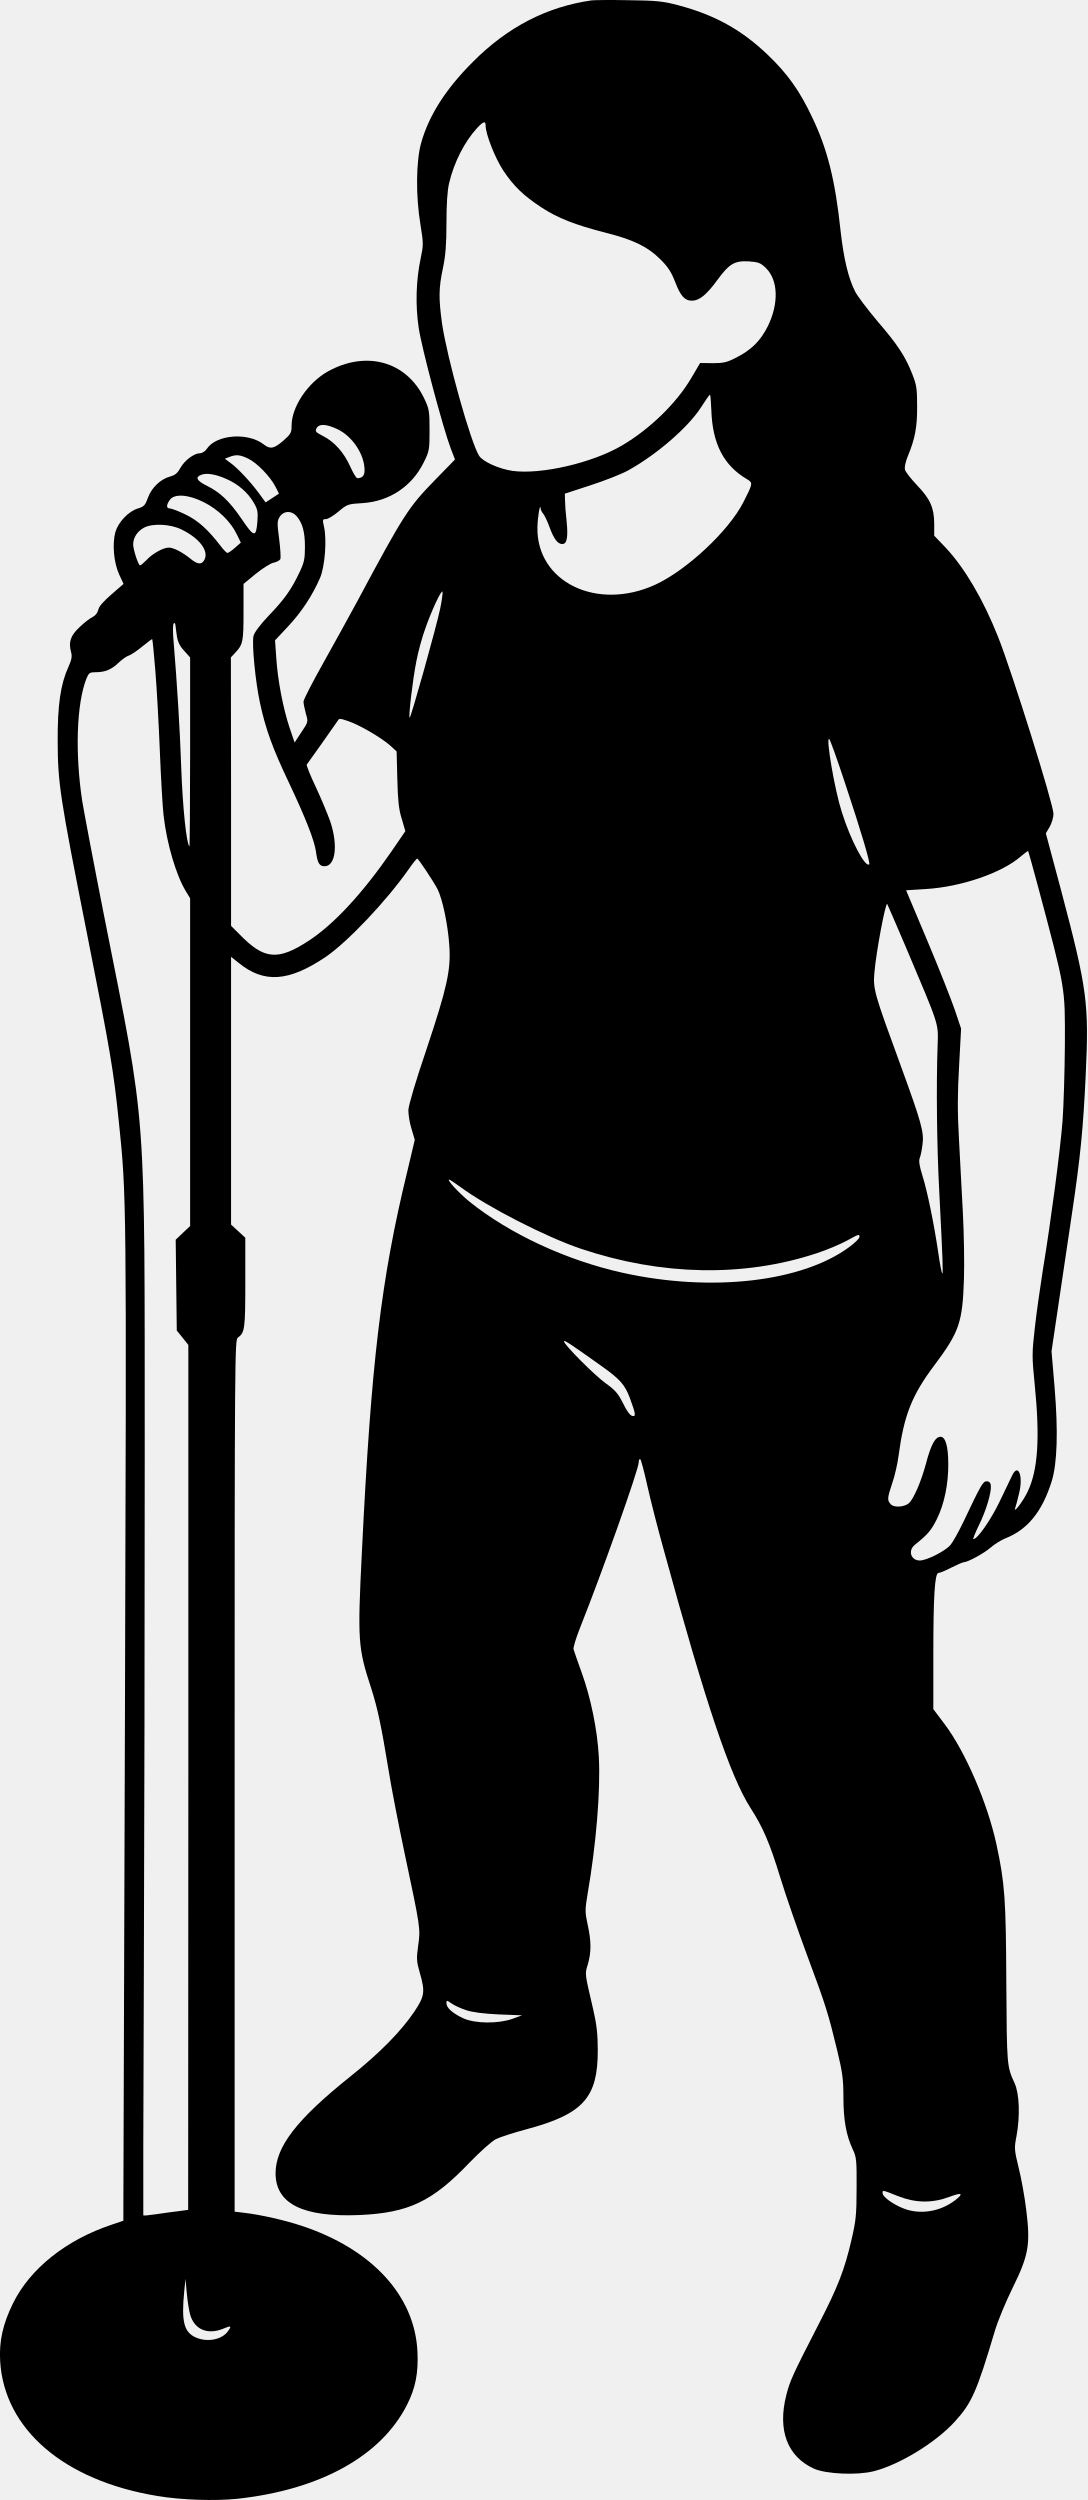
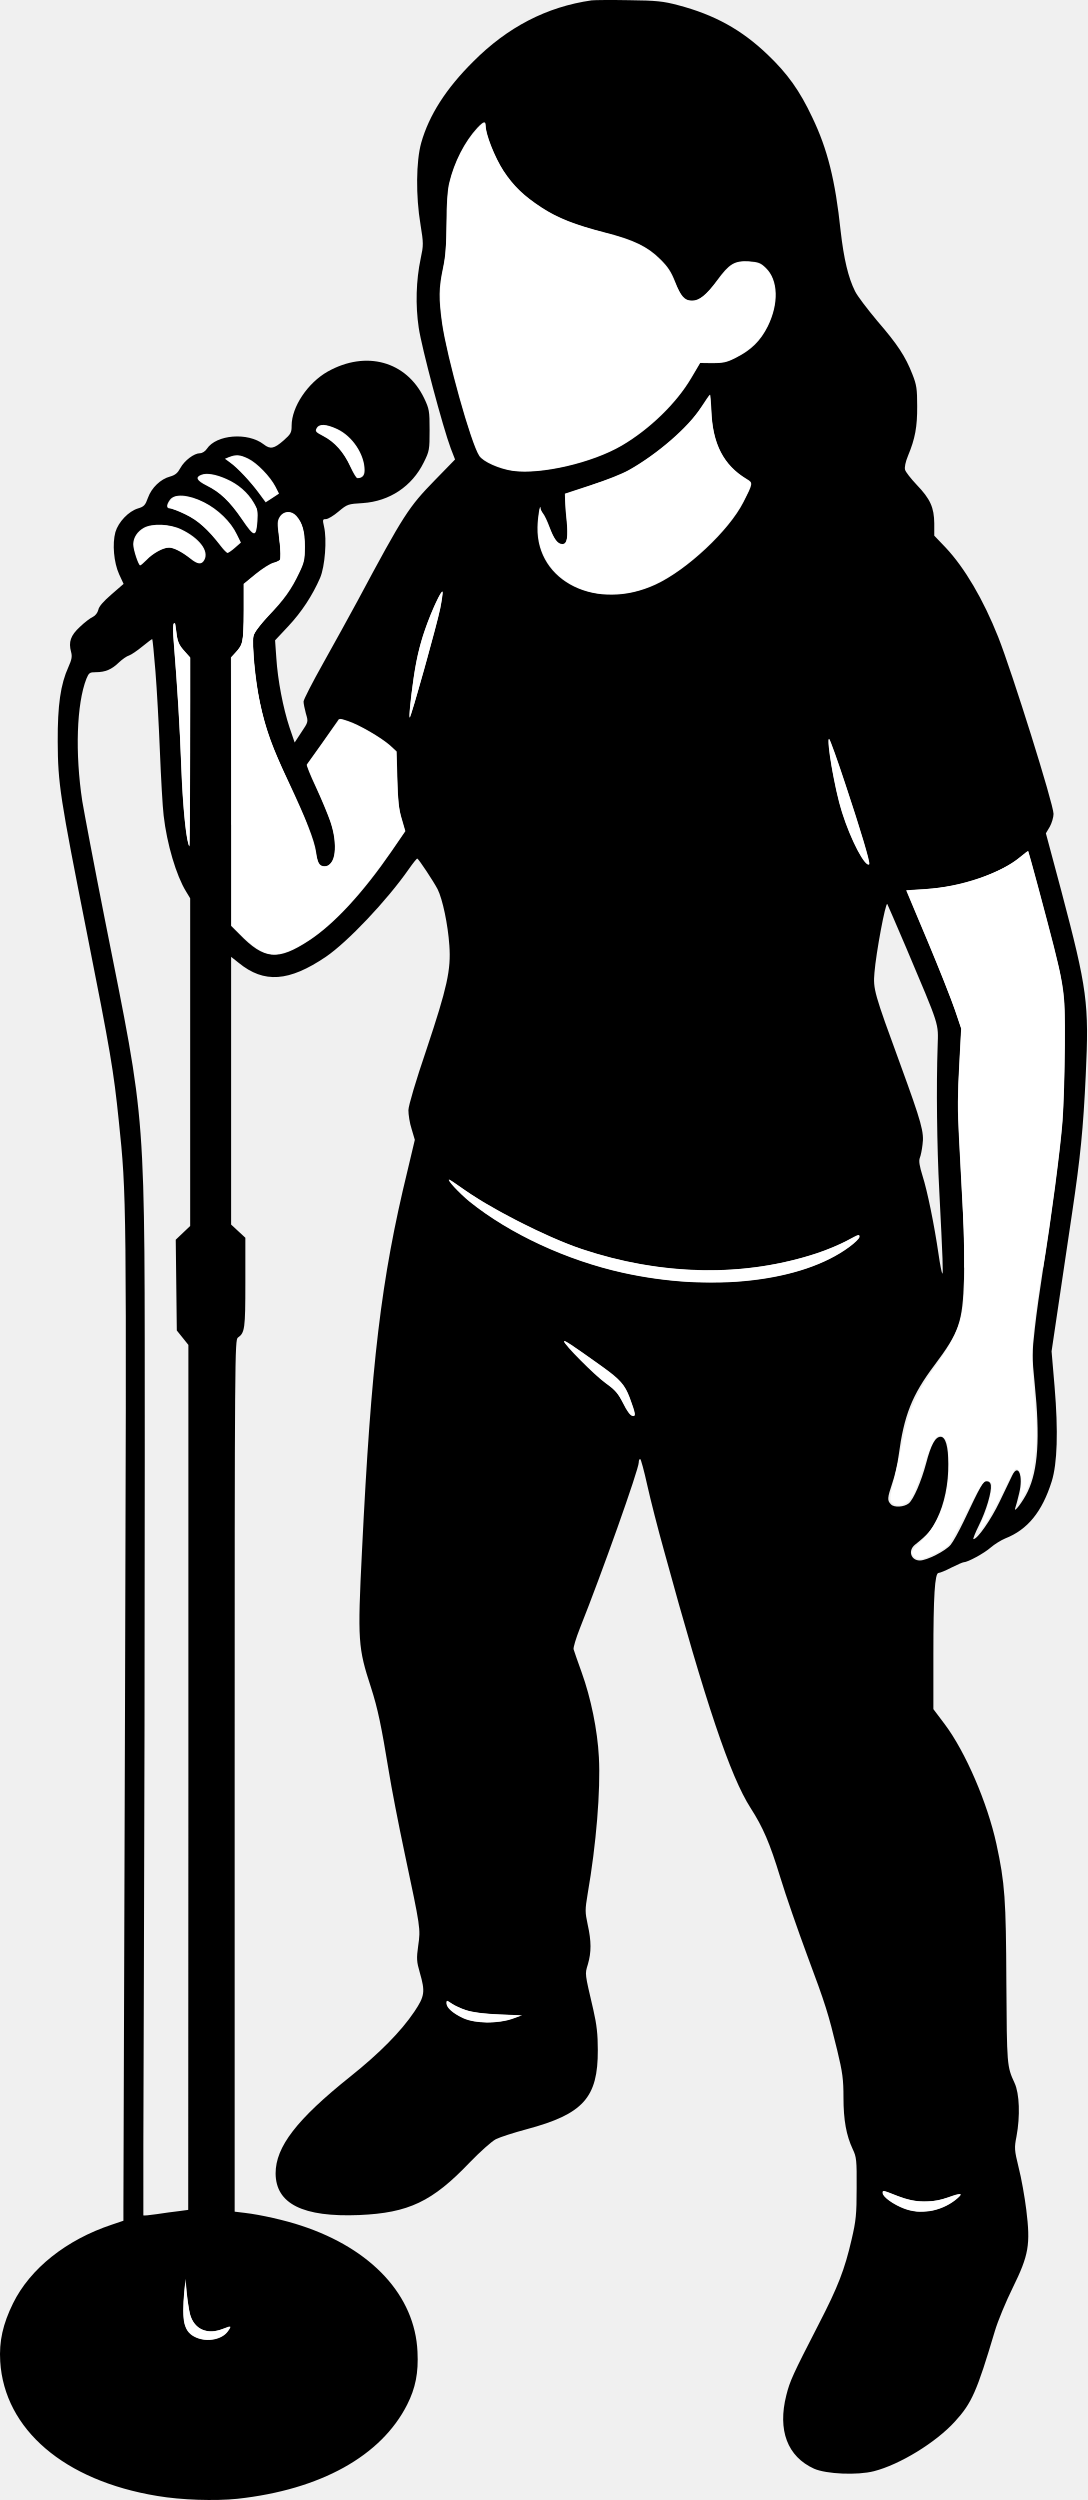
- <svg xmlns="http://www.w3.org/2000/svg" version="1.0" width="610.659pt" height="1404.395pt" viewBox="0 0 610.659 1404.395" preserveAspectRatio="xMidYMid meet">
-   <g transform="translate(-162.1985,1488.618) scale(0.1,-0.1)" fill="#000000" stroke="none">
-     <path d="M4945 14884 c-252 -36 -472 -150 -665 -344 -153 -152 -248 -301 -292 -456 -29 -104 -31 -299 -4 -460 17 -105 17 -115 1 -190 -26 -123 -30 -262 -11 -389 16 -111 136 -561 180 -678 l24 -62 -113 -116 c-148 -152 -174 -191 -435 -679 -46 -85 -133 -243 -193 -350 -60 -107 -110 -204 -110 -215 0 -11 6 -41 13 -67 14 -47 14 -47 -25 -105 l-38 -58 -29 85 c-36 109 -66 265 -74 390 l-7 99 74 79 c75 80 136 173 179 272 27 63 39 215 22 288 -9 39 -8 42 11 42 11 0 43 19 71 43 49 41 53 42 136 47 150 10 276 94 342 228 32 64 33 72 33 182 0 108 -2 119 -31 180 -100 207 -326 269 -541 149 -113 -64 -203 -199 -203 -304 0 -39 -4 -47 -46 -84 -53 -46 -74 -50 -111 -21 -89 69 -266 55 -319 -25 -9 -14 -26 -25 -39 -25 -33 0 -87 -41 -110 -83 -15 -28 -29 -40 -58 -48 -53 -14 -104 -63 -124 -119 -15 -42 -22 -50 -56 -60 -53 -16 -110 -76 -127 -133 -18 -66 -9 -171 21 -237 l25 -54 -68 -59 c-45 -39 -71 -68 -74 -87 -4 -16 -16 -32 -30 -39 -14 -6 -47 -31 -73 -56 -53 -49 -65 -85 -50 -141 7 -25 4 -43 -15 -85 -44 -97 -61 -214 -60 -419 1 -237 13 -312 164 -1075 132 -666 150 -773 179 -1055 44 -422 44 -423 35 -3290 -5 -1504 -9 -2770 -9 -2812 l0 -77 -65 -22 c-256 -85 -459 -247 -555 -442 -57 -116 -79 -213 -72 -327 24 -381 359 -669 882 -755 135 -23 324 -29 450 -16 467 51 808 240 954 529 47 93 64 179 58 297 -14 315 -257 578 -652 708 -89 30 -230 62 -317 72 l-58 7 0 2449 c0 2366 1 2448 18 2461 39 27 42 49 42 309 l0 252 -40 37 -40 37 0 752 0 752 43 -34 c142 -116 282 -106 489 34 122 83 343 316 467 494 23 33 44 59 47 58 9 -4 91 -128 114 -172 28 -56 58 -198 66 -316 10 -137 -13 -238 -127 -580 -62 -182 -102 -318 -103 -345 0 -25 7 -73 18 -106 l18 -61 -41 -173 c-149 -612 -204 -1079 -256 -2140 -25 -503 -22 -540 51 -764 38 -118 58 -215 100 -471 14 -88 54 -295 89 -460 89 -420 90 -423 76 -519 -10 -72 -9 -89 9 -151 31 -108 28 -132 -31 -220 -74 -110 -194 -232 -358 -363 -303 -242 -421 -396 -421 -545 1 -171 153 -247 470 -234 277 12 410 75 620 295 59 61 124 119 147 131 24 12 102 37 173 56 318 85 401 177 400 445 0 87 -6 142 -25 225 -49 211 -48 199 -31 256 20 68 20 130 -1 224 -15 71 -15 82 0 173 48 276 73 581 63 767 -8 153 -45 333 -97 477 -22 62 -43 120 -45 129 -3 8 13 62 36 120 123 308 330 891 330 930 0 11 3 19 8 19 4 0 22 -66 40 -148 18 -81 60 -246 94 -367 236 -863 372 -1267 486 -1445 70 -109 108 -197 167 -390 31 -102 99 -297 150 -435 105 -281 120 -330 170 -537 30 -124 35 -164 35 -265 0 -127 16 -213 52 -290 21 -44 23 -61 22 -218 0 -149 -4 -185 -28 -288 -39 -170 -77 -268 -185 -477 -146 -284 -162 -319 -182 -399 -50 -197 6 -345 156 -413 68 -30 242 -38 336 -14 145 37 348 161 455 279 95 104 123 168 224 507 17 58 63 168 101 245 90 183 100 242 76 437 -9 73 -28 180 -43 238 -24 99 -25 109 -12 175 21 113 17 240 -11 300 -43 93 -43 99 -46 560 -2 474 -8 561 -56 783 -50 229 -173 516 -290 672 l-64 85 0 305 c0 328 8 460 29 460 7 0 40 13 72 30 32 16 64 30 69 30 23 0 116 51 151 82 22 19 59 42 83 52 125 49 207 149 261 321 31 100 37 279 16 530 l-17 200 40 270 c22 149 56 376 75 505 47 315 63 477 77 777 19 404 9 480 -137 1033 l-87 325 22 37 c11 20 21 53 21 72 0 54 -232 794 -311 994 -84 211 -188 388 -295 502 l-64 67 0 69 c-1 89 -22 137 -99 217 -32 34 -62 72 -65 84 -4 13 2 44 17 80 39 94 52 161 51 278 0 95 -3 119 -27 179 -39 100 -83 167 -197 299 -55 66 -112 140 -125 167 -38 76 -63 181 -81 339 -30 285 -74 460 -159 637 -71 151 -139 246 -251 353 -146 140 -298 224 -503 278 -83 22 -120 26 -276 28 -99 2 -193 1 -210 -1z m-595 -703 c0 -49 54 -185 100 -254 58 -87 113 -140 215 -207 91 -59 187 -97 355 -140 159 -40 240 -79 311 -150 43 -42 62 -72 83 -126 31 -81 54 -107 95 -107 41 0 82 33 141 114 68 93 97 111 177 107 55 -4 67 -8 97 -37 70 -68 74 -200 11 -328 -41 -82 -93 -134 -182 -178 -48 -25 -70 -29 -128 -29 l-70 1 -50 -85 c-83 -141 -233 -287 -390 -379 -167 -98 -455 -164 -614 -142 -76 11 -165 51 -187 84 -47 71 -181 552 -209 745 -19 139 -19 197 5 309 15 71 20 133 20 255 0 106 5 182 15 224 28 118 87 233 158 310 35 37 47 40 47 13z m1268 -1599 c6 -188 69 -310 199 -387 36 -21 35 -24 -19 -130 -81 -160 -317 -381 -494 -463 -329 -151 -669 15 -663 322 1 56 15 140 18 107 0 -8 7 -22 14 -30 8 -9 24 -43 36 -76 25 -68 46 -95 72 -95 26 0 33 38 24 128 -5 43 -9 95 -9 116 l-1 39 147 48 c80 26 177 64 213 85 159 89 333 240 405 352 25 39 47 71 50 71 3 1 6 -38 8 -87z m-2102 -106 c86 -40 154 -143 154 -232 0 -30 -13 -44 -41 -44 -6 0 -23 29 -39 64 -35 79 -89 140 -152 172 -43 22 -47 27 -38 44 14 27 53 25 116 -4z m-500 -166 c50 -24 124 -101 153 -157 l20 -40 -38 -25 -37 -24 -38 52 c-47 64 -121 143 -161 171 l-30 22 25 10 c38 15 60 13 106 -9z m-121 -115 c64 -28 119 -75 152 -132 22 -37 25 -53 21 -104 -7 -94 -18 -93 -88 11 -70 102 -121 150 -197 188 -57 28 -66 48 -30 61 30 12 82 3 142 -24z m-128 -130 c80 -40 151 -109 185 -180 l23 -47 -33 -29 c-18 -16 -37 -29 -42 -29 -5 0 -22 17 -37 37 -71 93 -128 145 -199 179 -39 19 -79 34 -88 34 -20 0 -21 19 0 48 25 36 104 31 191 -13z m520 -77 c34 -39 48 -89 48 -173 0 -69 -4 -89 -32 -147 -44 -93 -84 -150 -174 -243 -48 -51 -79 -93 -83 -112 -10 -43 11 -258 36 -373 31 -147 72 -259 160 -444 98 -207 146 -331 155 -394 8 -63 19 -82 48 -82 62 0 77 118 32 252 -15 42 -51 129 -81 193 -31 65 -53 121 -51 126 3 4 42 58 85 119 44 62 84 119 89 127 7 14 13 14 57 -1 62 -20 187 -93 237 -137 l37 -34 4 -155 c3 -120 8 -171 25 -224 l20 -69 -76 -111 c-162 -236 -325 -412 -466 -504 -174 -114 -251 -107 -389 35 l-48 48 0 754 -1 754 24 26 c44 46 47 63 47 228 l0 159 68 56 c37 30 82 59 100 63 19 4 36 13 39 21 3 8 0 59 -7 114 -12 89 -11 101 4 124 21 33 65 35 93 4z m-646 -76 c102 -49 156 -122 129 -171 -15 -29 -39 -26 -80 8 -45 36 -93 61 -120 61 -30 0 -91 -33 -124 -69 -17 -17 -33 -31 -37 -31 -10 0 -39 89 -39 119 1 38 23 72 61 93 47 25 147 21 210 -10z m1454 -444 c-19 -94 -166 -620 -172 -614 -7 7 18 219 38 318 10 53 32 134 49 180 37 107 93 225 98 210 2 -6 -4 -49 -13 -94z m-1480 -151 c5 -36 16 -59 41 -86 l34 -38 0 -533 c0 -294 -2 -531 -4 -529 -17 17 -38 221 -46 445 -8 222 -21 440 -45 735 -2 36 -2 69 3 73 4 4 8 2 9 -6 1 -7 5 -35 8 -61z m-120 -203 c8 -98 19 -300 25 -449 6 -148 15 -310 21 -360 18 -159 71 -338 126 -427 l23 -38 0 -920 0 -921 -40 -38 -41 -39 3 -255 3 -255 33 -41 32 -40 0 -2430 -1 -2429 -52 -7 c-29 -3 -85 -11 -125 -17 -40 -6 -74 -9 -75 -7 -1 2 0 607 3 1344 3 737 5 2051 5 2920 -1 2004 13 1820 -225 3020 -60 303 -116 600 -126 660 -41 270 -32 547 23 688 14 34 19 37 53 37 53 0 89 15 130 55 19 18 45 36 57 39 12 4 46 27 75 51 29 24 54 42 55 41 2 -2 10 -83 18 -182z m3874 -627 c89 -267 143 -449 136 -456 -22 -21 -104 134 -154 293 -40 123 -91 423 -71 411 5 -3 45 -114 89 -248z m1082 -573 c159 -597 154 -567 153 -899 -1 -148 -7 -340 -13 -425 -13 -166 -64 -554 -111 -840 -15 -96 -36 -242 -45 -325 -16 -140 -16 -161 -1 -311 31 -307 19 -486 -39 -607 -26 -55 -82 -128 -70 -92 4 11 14 48 22 83 24 97 -5 171 -39 100 -9 -18 -41 -85 -71 -148 -49 -102 -124 -210 -147 -210 -4 0 10 35 31 78 41 82 72 188 67 225 -2 14 -10 22 -23 22 -21 0 -32 -19 -131 -228 -26 -54 -58 -112 -72 -129 -29 -35 -134 -88 -173 -88 -50 0 -68 55 -28 88 74 59 92 81 124 145 42 85 65 198 64 310 0 98 -16 152 -43 152 -30 0 -54 -43 -82 -150 -27 -101 -70 -201 -97 -224 -26 -21 -82 -25 -100 -6 -22 22 -21 35 7 119 14 39 30 109 36 156 30 225 74 338 201 507 140 187 158 240 166 483 3 91 0 258 -6 373 -6 114 -16 300 -22 415 -9 156 -8 258 1 414 l11 206 -35 104 c-19 56 -88 231 -154 388 l-120 285 112 7 c197 12 425 90 531 182 22 19 41 33 43 31 1 -1 25 -87 53 -191z m-740 -349 c192 -454 182 -423 178 -555 -8 -223 -4 -568 9 -810 20 -392 23 -474 17 -468 -3 3 -13 52 -21 109 -24 165 -63 356 -90 440 -17 55 -22 84 -15 101 5 12 12 46 15 74 10 68 -5 123 -124 449 -148 404 -154 425 -146 517 9 112 62 395 72 386 1 -2 49 -111 105 -243z m-2508 -1343 c156 -116 489 -286 683 -351 452 -152 917 -160 1324 -25 58 19 133 51 168 70 71 39 72 39 72 21 0 -8 -26 -33 -57 -56 -266 -197 -776 -255 -1272 -145 -317 70 -637 219 -862 400 -60 49 -129 124 -114 124 3 0 29 -17 58 -38z m804 -1014 c98 -70 125 -101 152 -172 34 -92 37 -109 15 -104 -12 2 -32 29 -52 71 -28 56 -45 75 -97 112 -64 46 -235 218 -235 236 0 10 35 -13 217 -143z m-767 -3614 c37 -12 98 -20 185 -24 l130 -5 -55 -20 c-80 -28 -208 -27 -275 3 -60 28 -95 59 -95 84 0 19 1 19 28 0 15 -11 52 -28 82 -38z m2425 -1044 c100 -40 194 -41 290 -5 72 27 83 20 31 -20 -83 -63 -194 -81 -286 -46 -60 23 -120 66 -120 87 0 18 -3 19 85 -16z m-3975 -666 c24 -84 98 -116 187 -79 43 18 48 16 26 -14 -32 -47 -114 -64 -178 -37 -70 29 -85 90 -68 261 l7 70 7 -78 c4 -43 12 -98 19 -123z" />
+ <svg xmlns="http://www.w3.org/2000/svg" version="1.0" width="610.646pt" height="1404.384pt" viewBox="0 0 610.646 1404.384" preserveAspectRatio="xMidYMid" id="svg1">
+   <defs id="defs1" />
+   <g transform="matrix(0.1,0,0,-0.1,-162.1742,1488.609)" fill="#000000" stroke="none" id="g1">
+     <path d="m 4945,14884 c -252,-36 -472,-150 -665,-344 -153,-152 -248,-301 -292,-456 -29,-104 -31,-299 -4,-460 17,-105 17,-115 1,-190 -26,-123 -30,-262 -11,-389 16,-111 136,-561 180,-678 l 24,-62 -113,-116 c -148,-152 -174,-191 -435,-679 -46,-85 -133,-243 -193,-350 -60,-107 -110,-204 -110,-215 0,-11 6,-41 13,-67 14,-47 14,-47 -25,-105 l -38,-58 -29,85 c -36,109 -66,265 -74,390 l -7,99 74,79 c 75,80 136,173 179,272 27,63 39,215 22,288 -9,39 -8,42 11,42 11,0 43,19 71,43 49,41 53,42 136,47 150,10 276,94 342,228 32,64 33,72 33,182 0,108 -2,119 -31,180 -100,207 -326,269 -541,149 -113,-64 -203,-199 -203,-304 0,-39 -4,-47 -46,-84 -53,-46 -74,-50 -111,-21 -89,69 -266,55 -319,-25 -9,-14 -26,-25 -39,-25 -33,0 -87,-41 -110,-83 -15,-28 -29,-40 -58,-48 -53,-14 -104,-63 -124,-119 -15,-42 -22,-50 -56,-60 -53,-16 -110,-76 -127,-133 -18,-66 -9,-171 21,-237 l 25,-54 -68,-59 c -45,-39 -71,-68 -74,-87 -4,-16 -16,-32 -30,-39 -14,-6 -47,-31 -73,-56 -53,-49 -65,-85 -50,-141 7,-25 4,-43 -15,-85 -44,-97 -61,-214 -60,-419 1,-237 13,-312 164,-1075 132,-666 150,-773 179,-1055 44,-422 44,-423 35,-3290 -5,-1504 -9,-2770 -9,-2812 v -77 l -65,-22 c -256,-85 -459,-247 -555,-442 -57,-116 -79,-213 -72,-327 24,-381 359,-669 882,-755 135,-23 324,-29 450,-16 467,51 808,240 954,529 47,93 64,179 58,297 -14,315 -257,578 -652,708 -89,30 -230,62 -317,72 l -58,7 v 2449 c 0,2366 1,2448 18,2461 39,27 42,49 42,309 v 252 l -40,37 -40,37 v 752 752 l 43,-34 c 142,-116 282,-106 489,34 122,83 343,316 467,494 23,33 44,59 47,58 9,-4 91,-128 114,-172 28,-56 58,-198 66,-316 10,-137 -13,-238 -127,-580 -62,-182 -102,-318 -103,-345 0,-25 7,-73 18,-106 l 18,-61 -41,-173 c -149,-612 -204,-1079 -256,-2140 -25,-503 -22,-540 51,-764 38,-118 58,-215 100,-471 14,-88 54,-295 89,-460 89,-420 90,-423 76,-519 -10,-72 -9,-89 9,-151 31,-108 28,-132 -31,-220 -74,-110 -194,-232 -358,-363 -303,-242 -421,-396 -421,-545 1,-171 153,-247 470,-234 277,12 410,75 620,295 59,61 124,119 147,131 24,12 102,37 173,56 318,85 401,177 400,445 0,87 -6,142 -25,225 -49,211 -48,199 -31,256 20,68 20,130 -1,224 -15,71 -15,82 0,173 48,276 73,581 63,767 -8,153 -45,333 -97,477 -22,62 -43,120 -45,129 -3,8 13,62 36,120 123,308 330,891 330,930 0,11 3,19 8,19 4,0 22,-66 40,-148 18,-81 60,-246 94,-367 236,-863 372,-1267 486,-1445 70,-109 108,-197 167,-390 31,-102 99,-297 150,-435 105,-281 120,-330 170,-537 30,-124 35,-164 35,-265 0,-127 16,-213 52,-290 21,-44 23,-61 22,-218 0,-149 -4,-185 -28,-288 -39,-170 -77,-268 -185,-477 -146,-284 -162,-319 -182,-399 -50,-197 6,-345 156,-413 68,-30 242,-38 336,-14 145,37 348,161 455,279 95,104 123,168 224,507 17,58 63,168 101,245 90,183 100,242 76,437 -9,73 -28,180 -43,238 -24,99 -25,109 -12,175 21,113 17,240 -11,300 -43,93 -43,99 -46,560 -2,474 -8,561 -56,783 -50,229 -173,516 -290,672 l -64,85 v 305 c 0,328 8,460 29,460 7,0 40,13 72,30 32,16 64,30 69,30 23,0 116,51 151,82 22,19 59,42 83,52 125,49 207,149 261,321 31,100 37,279 16,530 l -17,200 40,270 c 22,149 56,376 75,505 47,315 63,477 77,777 19,404 9,480 -137,1033 l -87,325 22,37 c 11,20 21,53 21,72 0,54 -232,794 -311,994 -84,211 -188,388 -295,502 l -64,67 v 69 c -1,89 -22,137 -99,217 -32,34 -62,72 -65,84 -4,13 2,44 17,80 39,94 52,161 51,278 0,95 -3,119 -27,179 -39,100 -83,167 -197,299 -55,66 -112,140 -125,167 -38,76 -63,181 -81,339 -30,285 -74,460 -159,637 -71,151 -139,246 -251,353 -146,140 -298,224 -503,278 -83,22 -120,26 -276,28 -99,2 -193,1 -210,-1 z m -595,-703 c 0,-49 54,-185 100,-254 58,-87 113,-140 215,-207 91,-59 187,-97 355,-140 159,-40 240,-79 311,-150 43,-42 62,-72 83,-126 31,-81 54,-107 95,-107 41,0 82,33 141,114 68,93 97,111 177,107 55,-4 67,-8 97,-37 70,-68 74,-200 11,-328 -41,-82 -93,-134 -182,-178 -48,-25 -70,-29 -128,-29 l -70,1 -50,-85 c -83,-141 -233,-287 -390,-379 -167,-98 -455,-164 -614,-142 -76,11 -165,51 -187,84 -47,71 -181,552 -209,745 -19,139 -19,197 5,309 15,71 20,133 20,255 0,106 5,182 15,224 28,118 87,233 158,310 35,37 47,40 47,13 z m 1268,-1599 c 6,-188 69,-310 199,-387 36,-21 35,-24 -19,-130 -81,-160 -317,-381 -494,-463 -329,-151 -669,15 -663,322 1,56 15,140 18,107 0,-8 7,-22 14,-30 8,-9 24,-43 36,-76 25,-68 46,-95 72,-95 26,0 33,38 24,128 -5,43 -9,95 -9,116 l -1,39 147,48 c 80,26 177,64 213,85 159,89 333,240 405,352 25,39 47,71 50,71 3,1 6,-38 8,-87 z m -2102,-106 c 86,-40 154,-143 154,-232 0,-30 -13,-44 -41,-44 -6,0 -23,29 -39,64 -35,79 -89,140 -152,172 -43,22 -47,27 -38,44 14,27 53,25 116,-4 z m -500,-166 c 50,-24 124,-101 153,-157 l 20,-40 -38,-25 -37,-24 -38,52 c -47,64 -121,143 -161,171 l -30,22 25,10 c 38,15 60,13 106,-9 z m -121,-115 c 64,-28 119,-75 152,-132 22,-37 25,-53 21,-104 -7,-94 -18,-93 -88,11 -70,102 -121,150 -197,188 -57,28 -66,48 -30,61 30,12 82,3 142,-24 z m -128,-130 c 80,-40 151,-109 185,-180 l 23,-47 -33,-29 c -18,-16 -37,-29 -42,-29 -5,0 -22,17 -37,37 -71,93 -128,145 -199,179 -39,19 -79,34 -88,34 -20,0 -21,19 0,48 25,36 104,31 191,-13 z m 520,-77 c 34,-39 48,-89 48,-173 0,-69 -4,-89 -32,-147 -44,-93 -84,-150 -174,-243 -48,-51 -79,-93 -83,-112 -10,-43 11,-258 36,-373 31,-147 72,-259 160,-444 98,-207 146,-331 155,-394 8,-63 19,-82 48,-82 62,0 77,118 32,252 -15,42 -51,129 -81,193 -31,65 -53,121 -51,126 3,4 42,58 85,119 44,62 84,119 89,127 7,14 13,14 57,-1 62,-20 187,-93 237,-137 l 37,-34 4,-155 c 3,-120 8,-171 25,-224 l 20,-69 -76,-111 c -162,-236 -325,-412 -466,-504 -174,-114 -251,-107 -389,35 l -48,48 v 754 l -1,754 24,26 c 44,46 47,63 47,228 v 159 l 68,56 c 37,30 82,59 100,63 19,4 36,13 39,21 3,8 0,59 -7,114 -12,89 -11,101 4,124 21,33 65,35 93,4 z m -646,-76 c 102,-49 156,-122 129,-171 -15,-29 -39,-26 -80,8 -45,36 -93,61 -120,61 -30,0 -91,-33 -124,-69 -17,-17 -33,-31 -37,-31 -10,0 -39,89 -39,119 1,38 23,72 61,93 47,25 147,21 210,-10 z m 1454,-444 c -19,-94 -166,-620 -172,-614 -7,7 18,219 38,318 10,53 32,134 49,180 37,107 93,225 98,210 2,-6 -4,-49 -13,-94 z m -1480,-151 c 5,-36 16,-59 41,-86 l 34,-38 v -533 c 0,-294 -2,-531 -4,-529 -17,17 -38,221 -46,445 -8,222 -21,440 -45,735 -2,36 -2,69 3,73 4,4 8,2 9,-6 1,-7 5,-35 8,-61 z m -120,-203 c 8,-98 19,-300 25,-449 6,-148 15,-310 21,-360 18,-159 71,-338 126,-427 l 23,-38 v -920 -921 l -40,-38 -41,-39 3,-255 3,-255 33,-41 32,-40 V 4901 l -1,-2429 -52,-7 c -29,-3 -85,-11 -125,-17 -40,-6 -74,-9 -75,-7 -1,2 0,607 3,1344 3,737 5,2051 5,2920 -1,2004 13,1820 -225,3020 -60,303 -116,600 -126,660 -41,270 -32,547 23,688 14,34 19,37 53,37 53,0 89,15 130,55 19,18 45,36 57,39 12,4 46,27 75,51 29,24 54,42 55,41 2,-2 10,-83 18,-182 z m 3874,-627 c 89,-267 143,-449 136,-456 -22,-21 -104,134 -154,293 -40,123 -91,423 -71,411 5,-3 45,-114 89,-248 z m 1082,-573 c 159,-597 154,-567 153,-899 -1,-148 -7,-340 -13,-425 -13,-166 -64,-554 -111,-840 -15,-96 -36,-242 -45,-325 -16,-140 -16,-161 -1,-311 31,-307 19,-486 -39,-607 -26,-55 -82,-128 -70,-92 4,11 14,48 22,83 24,97 -5,171 -39,100 -9,-18 -41,-85 -71,-148 -49,-102 -124,-210 -147,-210 -4,0 10,35 31,78 41,82 72,188 67,225 -2,14 -10,22 -23,22 -21,0 -32,-19 -131,-228 -26,-54 -58,-112 -72,-129 -29,-35 -134,-88 -173,-88 -50,0 -68,55 -28,88 74,59 92,81 124,145 42,85 65,198 64,310 0,98 -16,152 -43,152 -30,0 -54,-43 -82,-150 -27,-101 -70,-201 -97,-224 -26,-21 -82,-25 -100,-6 -22,22 -21,35 7,119 14,39 30,109 36,156 30,225 74,338 201,507 140,187 158,240 166,483 3,91 0,258 -6,373 -6,114 -16,300 -22,415 -9,156 -8,258 1,414 l 11,206 -35,104 c -19,56 -88,231 -154,388 l -120,285 112,7 c 197,12 425,90 531,182 22,19 41,33 43,31 1,-1 25,-87 53,-191 z m -740,-349 c 192,-454 182,-423 178,-555 -8,-223 -4,-568 9,-810 20,-392 23,-474 17,-468 -3,3 -13,52 -21,109 -24,165 -63,356 -90,440 -17,55 -22,84 -15,101 5,12 12,46 15,74 10,68 -5,123 -124,449 -148,404 -154,425 -146,517 9,112 62,395 72,386 1,-2 49,-111 105,-243 z M 4203,8222 c 156,-116 489,-286 683,-351 452,-152 917,-160 1324,-25 58,19 133,51 168,70 71,39 72,39 72,21 0,-8 -26,-33 -57,-56 -266,-197 -776,-255 -1272,-145 -317,70 -637,219 -862,400 -60,49 -129,124 -114,124 3,0 29,-17 58,-38 z m 804,-1014 c 98,-70 125,-101 152,-172 34,-92 37,-109 15,-104 -12,2 -32,29 -52,71 -28,56 -45,75 -97,112 -64,46 -235,218 -235,236 0,10 35,-13 217,-143 z M 4240,3594 c 37,-12 98,-20 185,-24 l 130,-5 -55,-20 c -80,-28 -208,-27 -275,3 -60,28 -95,59 -95,84 0,19 1,19 28,0 15,-11 52,-28 82,-38 z M 6665,2550 c 100,-40 194,-41 290,-5 72,27 83,20 31,-20 -83,-63 -194,-81 -286,-46 -60,23 -120,66 -120,87 0,18 -3,19 85,-16 z M 2690,1884 c 24,-84 98,-116 187,-79 43,18 48,16 26,-14 -32,-47 -114,-64 -178,-37 -70,29 -85,90 -68,261 l 7,70 7,-78 c 4,-43 12,-98 19,-123 z" id="path1" />
  </g>
+   <path style="fill:#ffffff;stroke-width:0.411" d="m 288.873,264.396 c -6.267,-0.815 -14.846,-4.196 -18.095,-7.131 -1.924,-1.738 -3.231,-4.579 -6.355,-13.804 -4.67,-13.792 -12.011,-41.377 -14.658,-55.078 -2.739,-14.177 -3.162,-25.598 -1.286,-34.732 1.83,-8.91 2.092,-11.792 2.465,-27.128 0.203,-8.364 0.568,-16.798 0.811,-18.741 1.56,-12.495 8.625,-27.467 16.941,-35.902 3.65,-3.702 3.778,-3.695 4.163,0.255 0.59,6.054 6.732,19.888 11.977,26.978 4.932,6.666 10.105,11.471 18.115,16.827 9.506,6.355 17.992,9.826 35.554,14.541 18.29,4.91 24.997,8.159 32.607,15.798 3.849,3.864 5.223,5.985 8.057,12.447 3.691,8.416 5.007,9.934 8.892,10.256 4.48,0.372 8.006,-2.327 15.276,-11.693 6.205,-7.994 8.4,-9.66 13.469,-10.223 3.465,-0.385 8.6,0.409 10.73,1.657 1.987,1.165 4.377,3.784 5.577,6.113 2.345,4.552 2.978,11.215 1.664,17.518 -2.729,13.082 -10.005,22.636 -21.695,28.485 -4.952,2.478 -7.025,2.905 -13.829,2.851 l -6.044,-0.048 -3.466,5.832 c -1.907,3.208 -4.529,7.312 -5.827,9.121 -8.619,12.003 -22.408,24.426 -35.274,31.778 -16.333,9.333 -44.684,15.986 -59.769,14.025 z" id="path2" />
+   <path style="fill:#ffffff;stroke-width:0.411" d="m 336.655,333.453 c -16.934,-2.284 -29.936,-13.154 -33.496,-28.001 -0.946,-3.945 -1.113,-11.522 -0.365,-16.55 l 0.46,-3.095 1.619,2.685 c 0.891,1.477 2.366,4.569 3.279,6.872 2.847,7.181 4.638,9.866 6.916,10.366 3.724,0.818 4.409,-3.021 3.066,-17.187 -0.352,-3.714 -0.583,-7.732 -0.514,-8.928 l 0.126,-2.175 11.303,-3.784 c 19.008,-6.362 22.713,-8.006 32.149,-14.265 10.747,-7.128 21.545,-16.43 27.986,-24.11 1.631,-1.945 4.443,-5.73 6.25,-8.412 l 3.285,-4.876 0.279,2.821 c 0.153,1.552 0.472,5.596 0.708,8.987 1.139,16.343 6.909,27.203 18.434,34.691 1.83,1.189 3.43,2.43 3.556,2.757 0.573,1.493 -3.542,10.113 -8.025,16.808 -3.891,5.811 -8.361,10.998 -15.417,17.889 -15.7,15.332 -30.286,24.14 -44.552,26.905 -4.227,0.819 -13.114,1.133 -17.05,0.602 z" id="path3" />
+   <path style="fill:#ffffff;stroke-width:0.411" d="m 200.031,267.469 c -0.473,-0.602 -1.886,-3.126 -3.139,-5.609 -4.756,-9.422 -8.352,-13.327 -16.326,-17.73 -3.104,-1.714 -3.439,-2.508 -1.766,-4.182 1.323,-1.323 3.603,-1.322 7.355,0.002 8.13,2.869 14.703,9.722 17.365,18.106 1.31,4.127 1.335,7.583 0.063,8.982 -1.438,1.582 -2.541,1.716 -3.553,0.43 z" id="path4" />
+   <path style="fill:#ffffff;stroke-width:0.411" d="m 146.542,278.1 c -5.63,-7.628 -12.823,-15.325 -17.376,-18.595 -1.062,-0.763 -1.931,-1.525 -1.931,-1.695 0,-0.574 4.304,-1.752 6.309,-1.727 6.076,0.077 16.549,9.008 21.444,18.287 l 1.453,2.754 -3.096,2.089 c -1.703,1.149 -3.332,2.179 -3.62,2.29 -0.308,0.118 -1.618,-1.282 -3.184,-3.403 z" id="path5" />
+   <path style="fill:#ffffff;stroke-width:0.411" d="m 140.286,297.203 c -0.995,-1.187 -2.897,-3.73 -4.226,-5.652 -3.61,-5.221 -6.328,-8.512 -9.699,-11.741 -3.372,-3.23 -5.22,-4.558 -9.945,-7.142 -5.71,-3.123 -6.406,-4.326 -3.265,-5.642 4.505,-1.887 15.6,1.816 22.186,7.404 3.143,2.667 5.496,5.482 7.437,8.9 l 1.518,2.672 -0.024,5.138 c -0.025,5.273 -0.605,8.221 -1.621,8.221 -0.304,0 -1.367,-0.971 -2.363,-2.158 z" id="path6" />
+   <path style="fill:#ffffff;stroke-width:0.411" d="m 126.145,308.703 c -0.91,-0.956 -2.841,-3.216 -4.29,-5.022 -3.823,-4.764 -8.673,-9.389 -12.548,-11.967 -3.39,-2.255 -9.151,-4.99 -12.535,-5.95 -2.792,-0.792 -2.987,-1.127 -1.907,-3.266 0.509,-1.007 1.573,-2.268 2.364,-2.801 1.326,-0.893 1.745,-0.954 5.343,-0.772 7.866,0.398 16.568,4.915 23.661,12.282 3.432,3.564 4.826,5.543 7.107,10.087 l 1.693,3.371 -2.421,2.131 c -1.332,1.172 -2.959,2.472 -3.617,2.888 l -1.195,0.757 z" id="path7" />
+   <path style="fill:#ffffff;stroke-width:0.411" d="m 77.94,315.86 c -0.461,-0.903 -1.318,-3.275 -1.904,-5.269 -1.679,-5.712 -0.887,-9.043 2.951,-12.421 4.109,-3.617 12.482,-4.229 20.404,-1.492 5.706,1.971 13.03,7.634 14.903,11.52 1.08,2.242 1.058,5.163 -0.051,6.649 -1.608,2.155 -2.933,1.877 -7.605,-1.595 -4.996,-3.713 -8.961,-5.671 -11.482,-5.671 -3.845,0 -8.482,2.473 -13.483,7.19 l -2.895,2.731 z" id="path8" />
+   <path style="fill:#ffffff;stroke-width:0.411" d="m 130.112,416.296 v -47.067 l 2.302,-2.504 c 1.266,-1.377 2.657,-3.307 3.091,-4.287 1.161,-2.625 1.572,-8.348 1.584,-22.068 l 0.011,-12.22 4.008,-3.312 c 5.766,-4.765 9.745,-7.413 12.813,-8.527 1.476,-0.536 2.92,-1.17 3.208,-1.409 0.717,-0.595 0.678,-5.909 -0.09,-12.064 -0.775,-6.21 -0.789,-10.181 -0.042,-11.616 0.939,-1.804 2.521,-3.012 4.248,-3.244 1.975,-0.265 3.6,0.5 5.387,2.535 3.26,3.713 4.321,7.85 4.327,16.862 0.007,7.793 -0.264,8.79 -4.719,17.489 -3.263,6.372 -7.396,12.086 -13.514,18.682 -5.628,6.068 -9.008,10.303 -9.995,12.525 -0.745,1.677 -0.794,2.418 -0.563,8.426 0.626,16.271 3.68,33.529 8.466,47.826 2.477,7.4 5.121,13.705 11.804,28.143 4.697,10.148 10.013,22.197 10.013,22.694 0,0.11 -9.526,0.2 -21.168,0.2 h -21.168 z" id="path9" />
+   <path style="fill:#ffffff;stroke-width:0.411" d="m 151.28,535.844 c -4.558,-0.977 -9.058,-3.995 -15.716,-10.541 l -5.452,-5.36 v -75.401 -75.401 l 2.325,-2.511 c 1.279,-1.381 2.67,-3.29 3.091,-4.243 1.137,-2.57 1.549,-8.389 1.561,-22.021 l 0.011,-12.224 3.957,-3.277 c 5.684,-4.707 9.789,-7.437 12.864,-8.553 1.476,-0.536 2.92,-1.17 3.208,-1.409 0.717,-0.595 0.678,-5.909 -0.09,-12.064 -0.775,-6.21 -0.789,-10.181 -0.042,-11.616 0.939,-1.804 2.521,-3.012 4.248,-3.244 1.975,-0.265 3.6,0.5 5.387,2.535 3.22,3.667 4.308,7.843 4.34,16.656 0.028,7.781 -0.285,8.979 -4.519,17.272 -3.459,6.777 -7.427,12.305 -13.712,19.104 -5.733,6.202 -9.043,10.344 -10.011,12.525 -0.743,1.675 -0.793,2.426 -0.566,8.426 0.553,14.568 3.317,31.317 7.328,44.402 2.588,8.443 5.235,14.849 14.013,33.91 9.234,20.052 12.585,28.893 14.087,37.168 1.019,5.614 1.892,6.813 4.965,6.813 1.244,0 1.815,-0.3 3.061,-1.61 1.951,-2.051 2.655,-4.731 2.598,-9.899 -0.088,-8.087 -1.963,-14.024 -10.318,-32.677 -1.924,-4.295 -3.929,-8.949 -4.456,-10.342 l -0.958,-2.532 4.298,-6.009 c 2.364,-3.305 6.437,-9.055 9.053,-12.779 2.934,-4.178 5.019,-6.77 5.445,-6.77 1.445,0 7.243,2.213 11.382,4.345 7.815,4.025 14.778,8.689 18.169,12.17 l 1.73,1.776 0.44,13.359 c 0.49,14.867 0.962,18.91 3.046,26.083 l 1.428,4.915 -5.371,7.827 c -21.397,31.179 -39.482,49.692 -56.847,58.194 -5.828,2.853 -10.242,3.801 -13.975,3.001 z" id="path10" />
+   <path style="fill:#ffffff;stroke-width:0.152" d="m 105.93,474.138 c -1.623,-5.07 -3.225,-22.431 -4.065,-44.062 -0.891,-22.935 -2.019,-41.674 -4.108,-68.22 -0.628,-7.981 -0.634,-10.948 -0.025,-11.557 0.485,-0.485 0.659,0.041 1.072,3.249 0.526,4.079 0.806,5.566 1.317,6.976 0.75,2.071 1.493,3.119 4.903,6.915 l 1.797,2.001 -0.008,23.611 c -0.007,29.389 -0.276,80.365 -0.43,81.388 l -0.114,0.762 z" id="path11" />
+   <path style="fill:#ffffff;stroke-width:0.153" d="m 230.124,402.566 c -0.191,-0.499 0.325,-6.448 1.127,-12.992 2.124,-17.328 4.254,-26.912 8.616,-38.767 2.757,-7.494 6.353,-15.468 7.994,-17.729 0.677,-0.933 0.83,-0.85 0.707,0.381 -0.175,1.754 -0.848,5.959 -1.324,8.278 -1.643,8.007 -12.613,47.823 -16.175,58.709 -0.419,1.28 -0.785,2.327 -0.813,2.327 -0.029,0 -0.087,-0.093 -0.131,-0.207 z" id="path12" />
+   <path style="fill:#ffffff;stroke-width:0.231" d="m 486.739,484.898 c -3.231,-2.837 -9.185,-15.121 -13.124,-27.077 -2.7,-8.195 -5.525,-21.027 -7.286,-33.09 -0.687,-4.707 -1.015,-9.646 -0.625,-9.404 1.269,0.784 17.984,51.386 21.587,65.349 1.292,5.008 1.194,5.756 -0.553,4.222 z" id="path13" />
+   <path style="fill:#ffffff;stroke-width:0.231" d="m 541.655,704.779 c 0,-10.135 -0.265,-16.806 -1.855,-46.847 -1.969,-37.215 -1.979,-38.709 -0.448,-67.179 l 0.697,-12.963 -2.184,-6.474 c -4.085,-12.107 -9.811,-26.429 -24.416,-61.065 -2.303,-5.462 -4.162,-9.956 -4.13,-9.985 0.032,-0.03 2.765,-0.223 6.074,-0.43 12.504,-0.78 20.241,-2.026 29.636,-4.774 11.869,-3.471 21.185,-7.953 28.097,-13.52 1.591,-1.281 3.222,-2.562 3.625,-2.846 l 0.733,-0.517 0.357,1.101 c 1.118,3.452 10.923,40.136 14.148,52.934 5.794,22.993 6.273,27.321 6.049,54.609 -0.181,22.11 -0.663,36.394 -1.56,46.279 -1.44,15.871 -5.677,48.186 -9.528,72.658 l -0.983,6.248 -22.156,0.059 -22.156,0.059 z" id="path14" />
+   <path style="fill:#ffffff;stroke-width:1.104" d="m 513.478,874.607 c -2.185,-2.185 -1.585,-3.474 4.289,-9.208 10.095,-9.854 15.472,-24.9 15.258,-42.694 -0.127,-10.618 -0.877,-14.028 -3.439,-15.644 -3.287,-2.073 -6.027,2.105 -10.29,15.696 -2.22,7.077 -5.059,14.701 -6.309,16.943 -2.774,4.977 -7.267,7.187 -10.782,5.306 -2.775,-1.485 -2.716,-2.63 0.914,-17.665 1.246,-5.163 3.28,-14.585 4.52,-20.939 2.744,-14.067 7.894,-25.237 18.259,-39.602 9.307,-12.899 13.494,-21.788 14.916,-31.672 1.647,-11.439 1.427,-37.547 -0.651,-77.383 -1.436,-27.528 -1.618,-40.32 -0.818,-57.426 l 1.029,-22.008 -2.914,-8.835 c -2.825,-8.565 -18.777,-48.518 -24.649,-61.737 -1.593,-3.586 -2.765,-6.615 -2.606,-6.732 0.16,-0.117 5.782,-0.79 12.494,-1.496 6.712,-0.706 15.905,-2.309 20.43,-3.562 9.408,-2.605 24.102,-9.326 29.704,-13.587 2.094,-1.593 4.151,-2.522 4.571,-2.065 0.646,0.703 10.487,37.051 17.269,63.779 1.708,6.733 1.957,13.001 1.923,48.591 -0.042,44.782 -0.702,52.254 -9.851,111.539 -7.288,47.224 -7.681,51.862 -6.227,73.439 0.716,10.629 1.488,21.229 1.714,23.555 0.7,7.197 -1.542,25.878 -3.835,31.954 -1.2,3.18 -3.227,7.273 -4.503,9.095 -2.187,3.121 -2.281,3.153 -1.622,0.552 2.497,-9.847 1.763,-17.67 -1.659,-17.67 -0.497,0 -3.343,5.094 -6.325,11.32 -6.229,13.003 -13.673,25.11 -14.294,23.247 -0.233,-0.699 0.579,-3.235 1.804,-5.636 2.818,-5.524 6.093,-18.406 5.243,-20.622 -0.355,-0.925 -1.652,-1.682 -2.882,-1.682 -1.783,0 -4.006,3.532 -10.952,17.393 -4.793,9.566 -9.642,18.224 -10.774,19.239 -2.941,2.636 -13.04,7.542 -15.526,7.542 -1.157,0 -2.7,-0.596 -3.429,-1.325 z" id="path15" />
+   <path style="fill:#ffffff;stroke-width:0.261" d="m 386.377,719.994 c -12.249,-0.792 -24.874,-2.585 -36.707,-5.215 -31.018,-6.892 -62.938,-21.658 -85.17,-39.398 -4.91,-3.918 -12.649,-11.903 -12.084,-12.468 0.078,-0.078 1.418,0.744 2.978,1.827 5.413,3.758 13.301,8.966 16.16,10.667 18.433,10.972 41.404,21.844 56.693,26.833 39.823,12.994 80.557,14.947 117.601,5.639 12.711,-3.194 21.659,-6.495 31.687,-11.689 3.796,-1.967 4.75,-2.365 5.023,-2.096 1.286,1.264 -5.572,6.983 -13.824,11.527 -14.487,7.979 -33.607,12.83 -56.71,14.389 -4.579,0.309 -20.778,0.299 -25.648,-0.016 z" id="path16" />
+   <path style="fill:#ffffff;stroke-width:0.261" d="m 354.401,794.714 c -0.96,-0.755 -2.382,-2.939 -4.322,-6.638 -2.767,-5.275 -4.458,-7.29 -8.769,-10.446 -3.824,-2.8 -7.249,-5.911 -14.512,-13.18 -6.268,-6.273 -10.133,-10.598 -9.784,-10.948 0.337,-0.337 5.094,2.822 16.981,11.278 15.386,10.945 17.048,12.833 20.761,23.581 2.03,5.876 2.168,6.9 0.931,6.9 -0.324,0 -0.903,-0.246 -1.285,-0.547 z" id="path17" />
+   <path style="fill:#ffffff;stroke-width:0.235" d="m 112.757,1313.838 c -3.898,-1.022 -6.695,-3.082 -8.051,-5.929 -1.24,-2.604 -1.564,-4.814 -1.563,-10.651 0,-5.191 0.667,-14.104 1.087,-14.563 0.119,-0.13 0.204,0.138 0.204,0.644 0,3.442 1.647,14.998 2.502,17.563 1.624,4.866 4.809,7.809 9.325,8.615 2.96,0.528 5.406,0.161 9.832,-1.475 1.639,-0.606 2.943,-0.968 3.061,-0.849 0.28,0.28 -1.546,2.96 -2.679,3.929 -3.258,2.788 -9.063,3.938 -13.72,2.717 z" id="path18" />
+   <path style="fill:#ffffff;stroke-width:0.235" d="m 270.28,1135.858 c -3.02,-0.233 -4.909,-0.569 -7.392,-1.315 -4.902,-1.473 -10.563,-5.336 -11.657,-7.954 -0.399,-0.954 -0.443,-2.144 -0.087,-2.363 0.138,-0.085 0.97,0.323 1.848,0.906 1.88,1.25 3.697,2.189 6.398,3.307 4.961,2.052 11.39,2.924 25.355,3.44 3.814,0.141 7.147,0.279 7.405,0.306 0.822,0.088 -6.333,2.47 -8.911,2.968 -2.444,0.471 -7.831,0.985 -9.66,0.921 -0.517,-0.018 -2.002,-0.115 -3.299,-0.215 z" id="path19" />
+   <path style="fill:#ffffff;stroke-width:0.235" d="m 514.893,1242.259 c -0.194,-0.047 -1.146,-0.215 -2.116,-0.372 -7.376,-1.194 -17.714,-7.719 -16.799,-10.602 0.205,-0.645 0.682,-0.518 6.441,1.721 8.024,3.119 11.824,3.868 18.534,3.65 4.777,-0.155 6.947,-0.587 12.775,-2.54 2.909,-0.975 4.494,-1.391 5.094,-1.337 l 0.872,0.078 -1.472,1.451 c -3.434,3.383 -8.736,6.102 -14.396,7.38 -1.821,0.411 -7.977,0.805 -8.933,0.572 z" id="path20" />
</svg>
